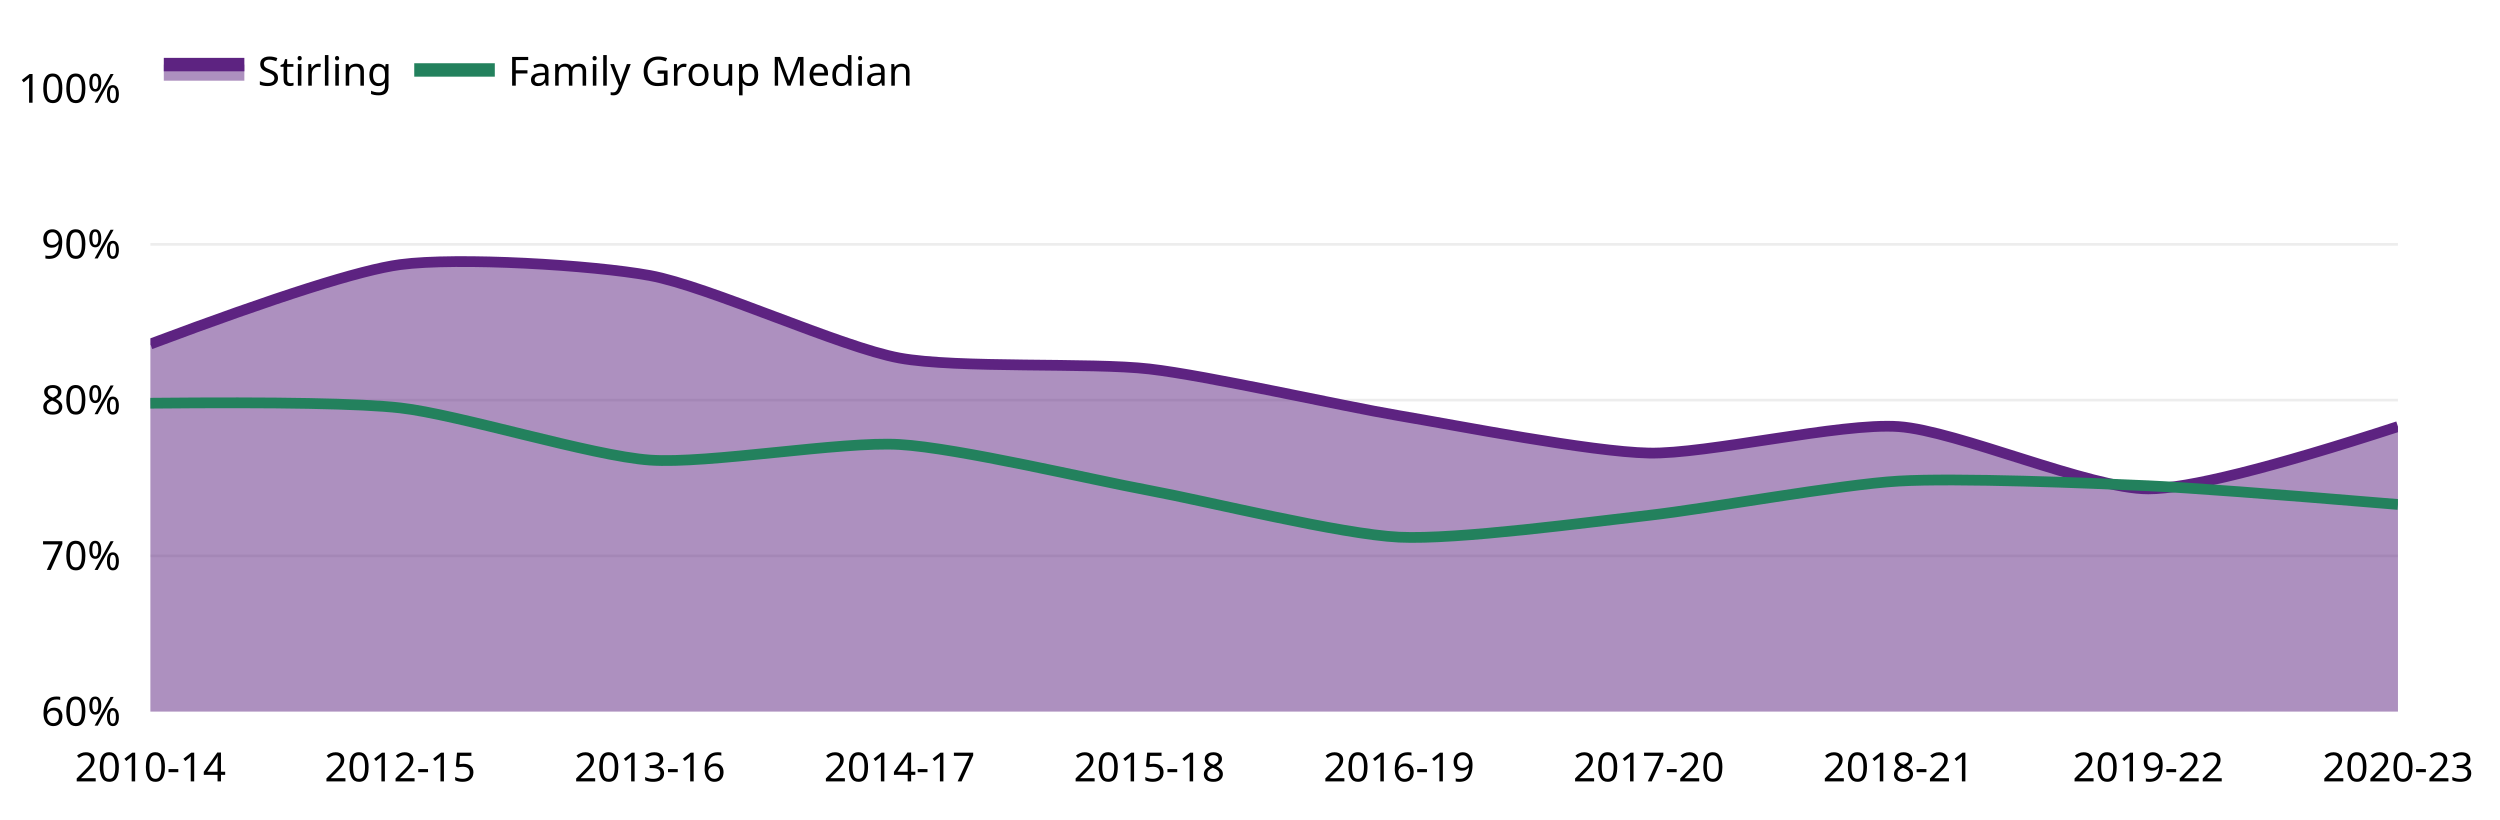
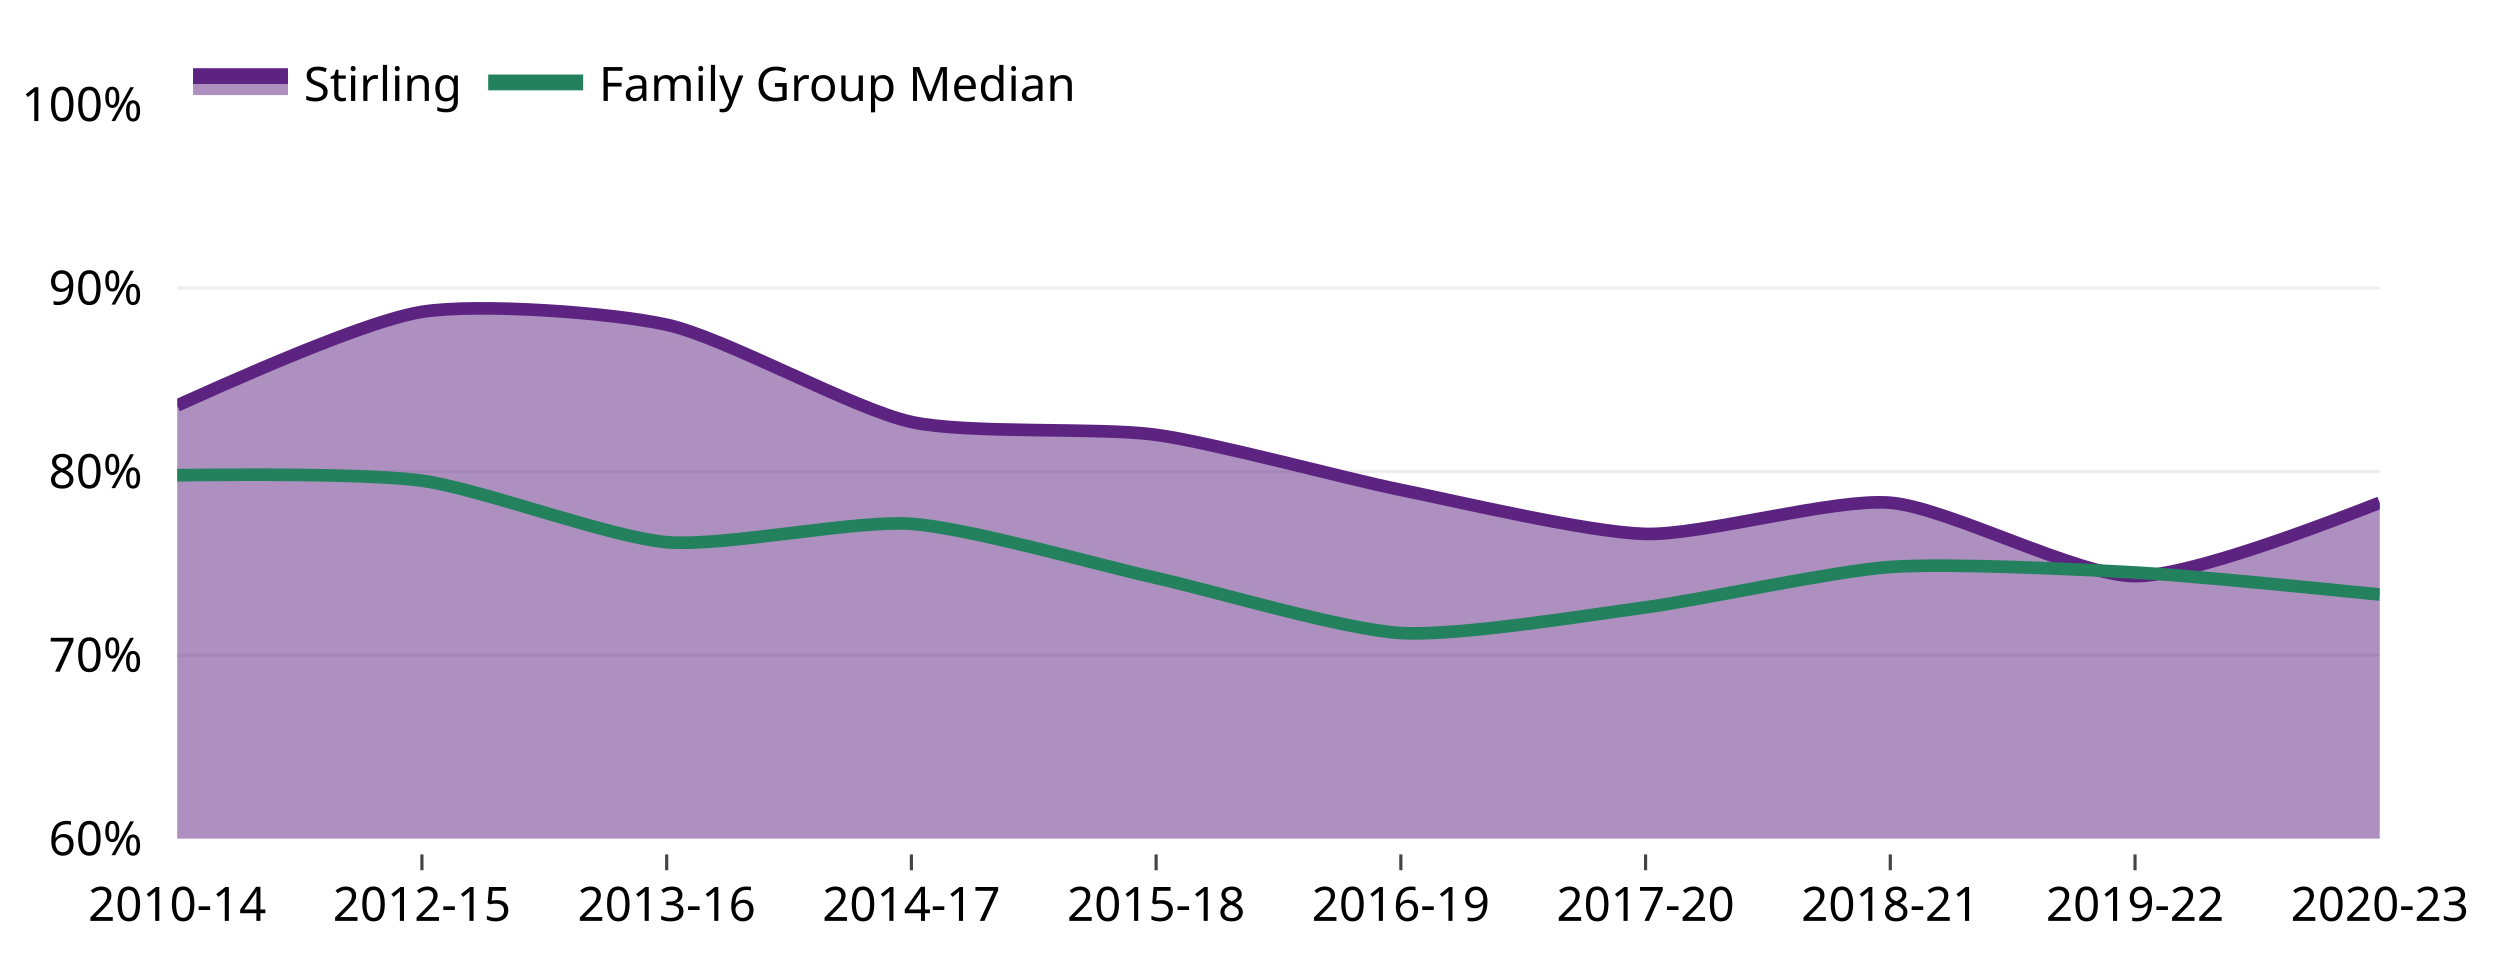
- <svg xmlns="http://www.w3.org/2000/svg" class="main-svg" width="931" height="305" style="" viewBox="0 0 931 305">
-   <rect x="0" y="0" width="931" height="305" style="fill: rgb(255, 255, 255); fill-opacity: 1;" />
-   <defs id="defs-670d01">
+ <svg xmlns="http://www.w3.org/2000/svg" class="main-svg" width="790" height="305" style="" viewBox="0 0 790 305">
+   <rect x="0" y="0" width="790" height="305" style="fill: rgb(255, 255, 255); fill-opacity: 1;" />
+   <defs id="defs-9ed519">
    <g class="clips">
-       <clipPath id="clip670d01xyplot" class="plotclip">
-         <rect width="837" height="232" />
-       </clipPath>
-       <clipPath class="axesclip" id="clip670d01x">
-         <rect x="56" y="0" width="837" height="305" />
-       </clipPath>
-       <clipPath class="axesclip" id="clip670d01y">
-         <rect x="0" y="33" width="931" height="232" />
-       </clipPath>
-       <clipPath class="axesclip" id="clip670d01xy">
-         <rect x="56" y="33" width="837" height="232" />
+       <clipPath id="clip9ed519xyplot" class="plotclip">
+         <rect width="696" height="232" />
+       </clipPath>
+       <clipPath class="axesclip" id="clip9ed519x">
+         <rect x="56" y="0" width="696" height="305" />
+       </clipPath>
+       <clipPath class="axesclip" id="clip9ed519y">
+         <rect x="0" y="33" width="790" height="232" />
+       </clipPath>
+       <clipPath class="axesclip" id="clip9ed519xy">
+         <rect x="56" y="33" width="696" height="232" />
      </clipPath>
    </g>
    <g class="gradients" />
    <g class="patterns" />
  </defs>
  <g class="bglayer">
-     <rect class="bg" x="46" y="23" width="857" height="252" style="fill: rgb(0, 0, 0); fill-opacity: 0; stroke-width: 0;" />
+     <rect class="bg" x="46" y="23" width="716" height="252" style="fill: rgb(0, 0, 0); fill-opacity: 0; stroke-width: 0;" />
  </g>
  <g class="layer-below">
    <g class="imagelayer" />
    <g class="shapelayer" />
  </g>
  <g class="cartesianlayer">
    <g class="subplot xy">
      <g class="layer-subplot">
        <g class="shapelayer" />
        <g class="imagelayer" />
      </g>
      <g class="minor-gridlayer">
        <g class="x" />
        <g class="y" />
      </g>
      <g class="gridlayer">
        <g class="x">
-           <path class="xgrid crisp" transform="translate(149,0)" d="M0,33v232" style="stroke: rgb(255, 255, 255); stroke-opacity: 1; stroke-width: 1px;" />
-           <path class="xgrid crisp" transform="translate(242,0)" d="M0,33v232" style="stroke: rgb(255, 255, 255); stroke-opacity: 1; stroke-width: 1px;" />
-           <path class="xgrid crisp" transform="translate(335,0)" d="M0,33v232" style="stroke: rgb(255, 255, 255); stroke-opacity: 1; stroke-width: 1px;" />
-           <path class="xgrid crisp" transform="translate(428,0)" d="M0,33v232" style="stroke: rgb(255, 255, 255); stroke-opacity: 1; stroke-width: 1px;" />
-           <path class="xgrid crisp" transform="translate(521,0)" d="M0,33v232" style="stroke: rgb(255, 255, 255); stroke-opacity: 1; stroke-width: 1px;" />
-           <path class="xgrid crisp" transform="translate(614,0)" d="M0,33v232" style="stroke: rgb(255, 255, 255); stroke-opacity: 1; stroke-width: 1px;" />
-           <path class="xgrid crisp" transform="translate(707,0)" d="M0,33v232" style="stroke: rgb(255, 255, 255); stroke-opacity: 1; stroke-width: 1px;" />
-           <path class="xgrid crisp" transform="translate(800,0)" d="M0,33v232" style="stroke: rgb(255, 255, 255); stroke-opacity: 1; stroke-width: 1px;" />
+           <path class="xgrid crisp" transform="translate(133.33,0)" d="M0,33v232" style="stroke: rgb(255, 255, 255); stroke-opacity: 1; stroke-width: 1px;" />
+           <path class="xgrid crisp" transform="translate(210.67,0)" d="M0,33v232" style="stroke: rgb(255, 255, 255); stroke-opacity: 1; stroke-width: 1px;" />
+           <path class="xgrid crisp" transform="translate(288,0)" d="M0,33v232" style="stroke: rgb(255, 255, 255); stroke-opacity: 1; stroke-width: 1px;" />
+           <path class="xgrid crisp" transform="translate(365.33,0)" d="M0,33v232" style="stroke: rgb(255, 255, 255); stroke-opacity: 1; stroke-width: 1px;" />
+           <path class="xgrid crisp" transform="translate(442.67,0)" d="M0,33v232" style="stroke: rgb(255, 255, 255); stroke-opacity: 1; stroke-width: 1px;" />
+           <path class="xgrid crisp" transform="translate(520,0)" d="M0,33v232" style="stroke: rgb(255, 255, 255); stroke-opacity: 1; stroke-width: 1px;" />
+           <path class="xgrid crisp" transform="translate(597.33,0)" d="M0,33v232" style="stroke: rgb(255, 255, 255); stroke-opacity: 1; stroke-width: 1px;" />
+           <path class="xgrid crisp" transform="translate(674.67,0)" d="M0,33v232" style="stroke: rgb(255, 255, 255); stroke-opacity: 1; stroke-width: 1px;" />
        </g>
        <g class="y">
-           <path class="ygrid crisp" transform="translate(0,207)" d="M56,0h837" style="stroke: rgb(237, 237, 237); stroke-opacity: 1; stroke-width: 1px;" />
-           <path class="ygrid crisp" transform="translate(0,149)" d="M56,0h837" style="stroke: rgb(237, 237, 237); stroke-opacity: 1; stroke-width: 1px;" />
-           <path class="ygrid crisp" transform="translate(0,91)" d="M56,0h837" style="stroke: rgb(237, 237, 237); stroke-opacity: 1; stroke-width: 1px;" />
+           <path class="ygrid crisp" transform="translate(0,207)" d="M56,0h696" style="stroke: rgb(237, 237, 237); stroke-opacity: 1; stroke-width: 1px;" />
+           <path class="ygrid crisp" transform="translate(0,149)" d="M56,0h696" style="stroke: rgb(237, 237, 237); stroke-opacity: 1; stroke-width: 1px;" />
+           <path class="ygrid crisp" transform="translate(0,91)" d="M56,0h696" style="stroke: rgb(237, 237, 237); stroke-opacity: 1; stroke-width: 1px;" />
        </g>
      </g>
      <g class="zerolinelayer" />
      <path class="xlines-below" />
      <path class="ylines-below" />
      <g class="overlines-below" />
      <g class="xaxislayer-below" />
      <g class="yaxislayer-below" />
      <g class="overaxes-below" />
-       <g class="plot" transform="translate(56,33)" clip-path="url(#clip670d01xyplot)">
+       <g class="plot" transform="translate(56,33)" clip-path="url(#clip9ed519xyplot)">
        <g class="scatterlayer mlayer">
-           <g class="trace scatter trace5ce6cf" style="stroke-miterlimit: 2;">
+           <g class="trace scatter trace4f1626" style="stroke-miterlimit: 2;">
            <g class="fills">
              <g>
-                 <path class="js-fill" d="M837,580L0,580L0,95.12Q71.04,68.46 93,65.54C114.45,62.69 164.57,65.67 186,69.6C207.98,73.63 257.02,96.31 279,100.34C300.43,104.27 350.39,101.92 372,104.4C393.79,106.9 443.27,118.14 465,121.8C486.67,125.45 536.27,135.25 558,135.72C579.67,136.19 629.43,124.36 651,125.86C672.84,127.38 722.3,149.06 744,149.06Q765.7,149.06 837,125.86" style="fill: rgb(93, 35, 129); fill-opacity: 0.5; stroke-width: 0;" />
+                 <path class="js-fill" d="M696,580L0,580L0,95.12Q58.97,68.44 77.33,65.54C95.08,62.74 136.94,65.72 154.67,69.6C173.05,73.62 213.62,96.32 232,100.34C249.73,104.22 291.39,101.93 309.33,104.4C327.48,106.9 368.58,118.14 386.67,121.8C404.67,125.44 445.92,135.26 464,135.72C482.01,136.18 523.44,124.38 541.33,125.86C559.54,127.36 600.62,149.06 618.67,149.06Q636.71,149.06 696,125.86" style="fill: rgb(93, 35, 129); fill-opacity: 0.5; stroke-width: 0;" />
              </g>
            </g>
            <g class="errorbars" />
            <g class="lines">
-               <path class="js-line" d="M0,95.12Q71.04,68.46 93,65.54C114.45,62.69 164.57,65.67 186,69.6C207.98,73.63 257.02,96.31 279,100.34C300.43,104.27 350.39,101.92 372,104.4C393.79,106.9 443.27,118.14 465,121.8C486.67,125.45 536.27,135.25 558,135.72C579.67,136.19 629.43,124.36 651,125.86C672.84,127.38 722.3,149.06 744,149.06Q765.7,149.06 837,125.86" style="vector-effect: none; fill: none; stroke: rgb(93, 35, 129); stroke-opacity: 1; stroke-width: 4px; opacity: 1;" />
+               <path class="js-line" d="M0,95.12Q58.97,68.44 77.33,65.54C95.08,62.74 136.94,65.72 154.67,69.6C173.05,73.62 213.62,96.32 232,100.34C249.73,104.22 291.39,101.93 309.33,104.4C327.48,106.9 368.58,118.14 386.67,121.8C404.67,125.44 445.92,135.26 464,135.72C482.01,136.18 523.44,124.38 541.33,125.86C559.54,127.36 600.62,149.06 618.67,149.06Q636.71,149.06 696,125.86" style="vector-effect: none; fill: none; stroke: rgb(93, 35, 129); stroke-opacity: 1; stroke-width: 4px; opacity: 1;" />
            </g>
            <g class="points" />
            <g class="text" />
          </g>
-           <g class="trace scatter tracee64536" style="stroke-miterlimit: 2; opacity: 1;">
+           <g class="trace scatter tracebf3c74" style="stroke-miterlimit: 2; opacity: 1;">
            <g class="fills" />
            <g class="errorbars" />
            <g class="lines">
-               <path class="js-line" d="M0,117.16Q71.41,116.46 93,118.9C114.82,121.36 164.19,136.76 186,138.33C207.6,139.88 257.38,131.23 279,132.53C300.78,133.83 350.3,145.61 372,149.64C393.7,153.67 443.23,165.97 465,167.04C486.63,168.1 536.33,161.35 558,158.92C579.73,156.48 629.25,147.44 651,146.16C672.65,144.88 722.31,146.89 744,147.9Q765.71,148.91 837,154.86" style="vector-effect: none; fill: none; stroke: rgb(35, 129, 93); stroke-opacity: 1; stroke-width: 4px; opacity: 1;" />
+               <path class="js-line" d="M0,117.16Q59.42,116.48 77.33,118.9C95.51,121.36 136.5,136.77 154.67,138.33C172.59,139.87 214.05,131.25 232,132.53C250.14,133.83 291.29,145.61 309.33,149.64C327.38,153.67 368.54,165.98 386.67,167.04C404.63,168.09 445.99,161.35 464,158.92C482.08,156.48 523.23,147.44 541.33,146.16C559.32,144.89 600.64,146.89 618.67,147.9Q636.73,148.91 696,154.86" style="vector-effect: none; fill: none; stroke: rgb(35, 129, 93); stroke-opacity: 1; stroke-width: 4px; opacity: 1;" />
            </g>
            <g class="points" />
            <g class="text" />
          </g>
        </g>
      </g>
      <g class="overplot" />
-       <path class="xlines-above crisp" d="M0,0" style="fill: none;" />
+       <path class="xlines-above crisp" d="" style="fill: none; stroke-width: 1px; stroke: rgb(0, 0, 0); stroke-opacity: 0;" />
      <path class="ylines-above crisp" d="M0,0" style="fill: none;" />
      <g class="overlines-above" />
      <g class="xaxislayer-above">
+         <path class="xtick ticks crisp" d="M0,275v-5" transform="translate(133.33,0)" style="stroke: rgb(68, 68, 68); stroke-opacity: 1; stroke-width: 1px;" />
+         <path class="xtick ticks crisp" d="M0,275v-5" transform="translate(210.67,0)" style="stroke: rgb(68, 68, 68); stroke-opacity: 1; stroke-width: 1px;" />
+         <path class="xtick ticks crisp" d="M0,275v-5" transform="translate(288,0)" style="stroke: rgb(68, 68, 68); stroke-opacity: 1; stroke-width: 1px;" />
+         <path class="xtick ticks crisp" d="M0,275v-5" transform="translate(365.33,0)" style="stroke: rgb(68, 68, 68); stroke-opacity: 1; stroke-width: 1px;" />
+         <path class="xtick ticks crisp" d="M0,275v-5" transform="translate(442.67,0)" style="stroke: rgb(68, 68, 68); stroke-opacity: 1; stroke-width: 1px;" />
+         <path class="xtick ticks crisp" d="M0,275v-5" transform="translate(520,0)" style="stroke: rgb(68, 68, 68); stroke-opacity: 1; stroke-width: 1px;" />
+         <path class="xtick ticks crisp" d="M0,275v-5" transform="translate(597.33,0)" style="stroke: rgb(68, 68, 68); stroke-opacity: 1; stroke-width: 1px;" />
+         <path class="xtick ticks crisp" d="M0,275v-5" transform="translate(674.67,0)" style="stroke: rgb(68, 68, 68); stroke-opacity: 1; stroke-width: 1px;" />
        <g class="xtick">
          <text text-anchor="middle" x="0" y="291" transform="translate(56,0)" style="font-family: 'Segoe UI Semibold'; font-size: 15px; fill: rgb(0, 0, 0); fill-opacity: 1; white-space: pre; opacity: 1;">2010-14</text>
        </g>
        <g class="xtick">
-           <text text-anchor="middle" x="0" y="291" transform="translate(149,0)" style="font-family: 'Segoe UI Semibold'; font-size: 15px; fill: rgb(0, 0, 0); fill-opacity: 1; white-space: pre; opacity: 1;">2012-15</text>
-         </g>
-         <g class="xtick">
-           <text text-anchor="middle" x="0" y="291" transform="translate(242,0)" style="font-family: 'Segoe UI Semibold'; font-size: 15px; fill: rgb(0, 0, 0); fill-opacity: 1; white-space: pre; opacity: 1;">2013-16</text>
-         </g>
-         <g class="xtick">
-           <text text-anchor="middle" x="0" y="291" transform="translate(335,0)" style="font-family: 'Segoe UI Semibold'; font-size: 15px; fill: rgb(0, 0, 0); fill-opacity: 1; white-space: pre; opacity: 1;">2014-17</text>
-         </g>
-         <g class="xtick">
-           <text text-anchor="middle" x="0" y="291" transform="translate(428,0)" style="font-family: 'Segoe UI Semibold'; font-size: 15px; fill: rgb(0, 0, 0); fill-opacity: 1; white-space: pre; opacity: 1;">2015-18</text>
-         </g>
-         <g class="xtick">
-           <text text-anchor="middle" x="0" y="291" transform="translate(521,0)" style="font-family: 'Segoe UI Semibold'; font-size: 15px; fill: rgb(0, 0, 0); fill-opacity: 1; white-space: pre; opacity: 1;">2016-19</text>
-         </g>
-         <g class="xtick">
-           <text text-anchor="middle" x="0" y="291" transform="translate(614,0)" style="font-family: 'Segoe UI Semibold'; font-size: 15px; fill: rgb(0, 0, 0); fill-opacity: 1; white-space: pre; opacity: 1;">2017-20</text>
-         </g>
-         <g class="xtick">
-           <text text-anchor="middle" x="0" y="291" transform="translate(707,0)" style="font-family: 'Segoe UI Semibold'; font-size: 15px; fill: rgb(0, 0, 0); fill-opacity: 1; white-space: pre; opacity: 1;">2018-21</text>
-         </g>
-         <g class="xtick">
-           <text text-anchor="middle" x="0" y="291" transform="translate(800,0)" style="font-family: 'Segoe UI Semibold'; font-size: 15px; fill: rgb(0, 0, 0); fill-opacity: 1; white-space: pre; opacity: 1;">2019-22</text>
-         </g>
-         <g class="xtick">
-           <text text-anchor="middle" x="0" y="291" transform="translate(893,0)" style="font-family: 'Segoe UI Semibold'; font-size: 15px; fill: rgb(0, 0, 0); fill-opacity: 1; white-space: pre; opacity: 1;">2020-23</text>
+           <text text-anchor="middle" x="0" y="291" transform="translate(133.33,0)" style="font-family: 'Segoe UI Semibold'; font-size: 15px; fill: rgb(0, 0, 0); fill-opacity: 1; white-space: pre; opacity: 1;">2012-15</text>
+         </g>
+         <g class="xtick">
+           <text text-anchor="middle" x="0" y="291" transform="translate(210.67,0)" style="font-family: 'Segoe UI Semibold'; font-size: 15px; fill: rgb(0, 0, 0); fill-opacity: 1; white-space: pre; opacity: 1;">2013-16</text>
+         </g>
+         <g class="xtick">
+           <text text-anchor="middle" x="0" y="291" transform="translate(288,0)" style="font-family: 'Segoe UI Semibold'; font-size: 15px; fill: rgb(0, 0, 0); fill-opacity: 1; white-space: pre; opacity: 1;">2014-17</text>
+         </g>
+         <g class="xtick">
+           <text text-anchor="middle" x="0" y="291" transform="translate(365.33,0)" style="font-family: 'Segoe UI Semibold'; font-size: 15px; fill: rgb(0, 0, 0); fill-opacity: 1; white-space: pre; opacity: 1;">2015-18</text>
+         </g>
+         <g class="xtick">
+           <text text-anchor="middle" x="0" y="291" transform="translate(442.67,0)" style="font-family: 'Segoe UI Semibold'; font-size: 15px; fill: rgb(0, 0, 0); fill-opacity: 1; white-space: pre; opacity: 1;">2016-19</text>
+         </g>
+         <g class="xtick">
+           <text text-anchor="middle" x="0" y="291" transform="translate(520,0)" style="font-family: 'Segoe UI Semibold'; font-size: 15px; fill: rgb(0, 0, 0); fill-opacity: 1; white-space: pre; opacity: 1;">2017-20</text>
+         </g>
+         <g class="xtick">
+           <text text-anchor="middle" x="0" y="291" transform="translate(597.33,0)" style="font-family: 'Segoe UI Semibold'; font-size: 15px; fill: rgb(0, 0, 0); fill-opacity: 1; white-space: pre; opacity: 1;">2018-21</text>
+         </g>
+         <g class="xtick">
+           <text text-anchor="middle" x="0" y="291" transform="translate(674.67,0)" style="font-family: 'Segoe UI Semibold'; font-size: 15px; fill: rgb(0, 0, 0); fill-opacity: 1; white-space: pre; opacity: 1;">2019-22</text>
+         </g>
+         <g class="xtick">
+           <text text-anchor="middle" x="0" y="291" transform="translate(752,0)" style="font-family: 'Segoe UI Semibold'; font-size: 15px; fill: rgb(0, 0, 0); fill-opacity: 1; white-space: pre; opacity: 1;">2020-23</text>
        </g>
      </g>
      <g class="yaxislayer-above">
        <g class="ytick">
          <text text-anchor="end" x="45" y="5.25" transform="translate(0,265)" style="font-family: 'Segoe UI Semibold'; font-size: 15px; fill: rgb(0, 0, 0); fill-opacity: 1; white-space: pre; opacity: 1;">60%</text>
        </g>
        <g class="ytick">
          <text text-anchor="end" x="45" y="5.25" style="font-family: 'Segoe UI Semibold'; font-size: 15px; fill: rgb(0, 0, 0); fill-opacity: 1; white-space: pre; opacity: 1;" transform="translate(0,207)">70%</text>
        </g>
        <g class="ytick">
          <text text-anchor="end" x="45" y="5.25" style="font-family: 'Segoe UI Semibold'; font-size: 15px; fill: rgb(0, 0, 0); fill-opacity: 1; white-space: pre; opacity: 1;" transform="translate(0,149)">80%</text>
        </g>
        <g class="ytick">
          <text text-anchor="end" x="45" y="5.25" style="font-family: 'Segoe UI Semibold'; font-size: 15px; fill: rgb(0, 0, 0); fill-opacity: 1; white-space: pre; opacity: 1;" transform="translate(0,91)">90%</text>
        </g>
        <g class="ytick">
          <text text-anchor="end" x="45" y="5.25" style="font-family: 'Segoe UI Semibold'; font-size: 15px; fill: rgb(0, 0, 0); fill-opacity: 1; white-space: pre; opacity: 1;" transform="translate(0,33)">100%</text>
        </g>
      </g>
      <g class="overaxes-above" />
    </g>
  </g>
  <g class="polarlayer" />
  <g class="smithlayer" />
  <g class="ternarylayer" />
  <g class="geolayer" />
  <g class="funnelarealayer" />
  <g class="pielayer" />
  <g class="iciclelayer" />
  <g class="treemaplayer" />
  <g class="sunburstlayer" />
  <g class="glimages" />
-   <defs id="topdefs-670d01">
+   <defs id="topdefs-9ed519">
    <g class="clips" />
-     <clipPath id="legend670d01">
+     <clipPath id="legend9ed519">
      <rect width="285" height="33" x="0" y="0" />
    </clipPath>
  </defs>
  <g class="layer-above">
    <g class="imagelayer" />
    <g class="shapelayer" />
  </g>
  <g class="infolayer">
    <g class="legend" pointer-events="all" transform="translate(56,9.8)">
      <rect class="bg" shape-rendering="crispEdges" width="285" height="33" x="0" y="0" style="stroke: rgb(68, 68, 68); stroke-opacity: 1; fill: rgb(0, 0, 0); fill-opacity: 0; stroke-width: 0px;" />
-       <g class="scrollbox" transform="" clip-path="url(#legend670d01)">
+       <g class="scrollbox" transform="" clip-path="url(#legend9ed519)">
        <g class="groups">
          <g class="traces" transform="translate(0,16.25)" style="opacity: 1;">
            <text class="legendtext" text-anchor="start" x="40" y="5.85" style="font-family: 'Segoe UI Semibold'; font-size: 15px; fill: rgb(0, 0, 0); fill-opacity: 1; white-space: pre;">Stirling</text>
            <g class="layers">
              <g class="legendfill">
                <path class="js-fill" d="M5,-2h30v6h-30z" style="stroke-width: 0; fill: rgb(93, 35, 129); fill-opacity: 0.5;" />
              </g>
              <g class="legendlines">
                <path class="js-line" d="M5,-2h30" style="fill: none; stroke: rgb(93, 35, 129); stroke-opacity: 1; stroke-width: 5px;" />
              </g>
              <g class="legendsymbols">
                <g class="legendpoints" />
              </g>
            </g>
            <rect class="legendtoggle" x="0" y="-11.25" width="90.766" height="22.5" style="fill: rgb(0, 0, 0); fill-opacity: 0;" />
          </g>
          <g class="traces" transform="translate(93.26562,16.25)" style="opacity: 1;">
            <text class="legendtext" text-anchor="start" x="40" y="5.85" style="font-family: 'Segoe UI Semibold'; font-size: 15px; fill: rgb(0, 0, 0); fill-opacity: 1; white-space: pre;">Family Group Median</text>
            <g class="layers" style="opacity: 1;">
              <g class="legendfill" />
              <g class="legendlines">
                <path class="js-line" d="M5,0h30" style="fill: none; stroke: rgb(35, 129, 93); stroke-opacity: 1; stroke-width: 5px;" />
              </g>
              <g class="legendsymbols">
                <g class="legendpoints" />
              </g>
            </g>
            <rect class="legendtoggle" x="0" y="-11.25" width="188.609" height="22.5" style="fill: rgb(0, 0, 0); fill-opacity: 0;" />
          </g>
        </g>
      </g>
      <rect class="scrollbar" rx="20" ry="3" width="0" height="0" x="0" y="0" style="fill: rgb(128, 139, 164); fill-opacity: 1;" />
    </g>
    <g class="g-gtitle" />
    <g class="g-xtitle" />
    <g class="g-ytitle" />
  </g>
</svg>
